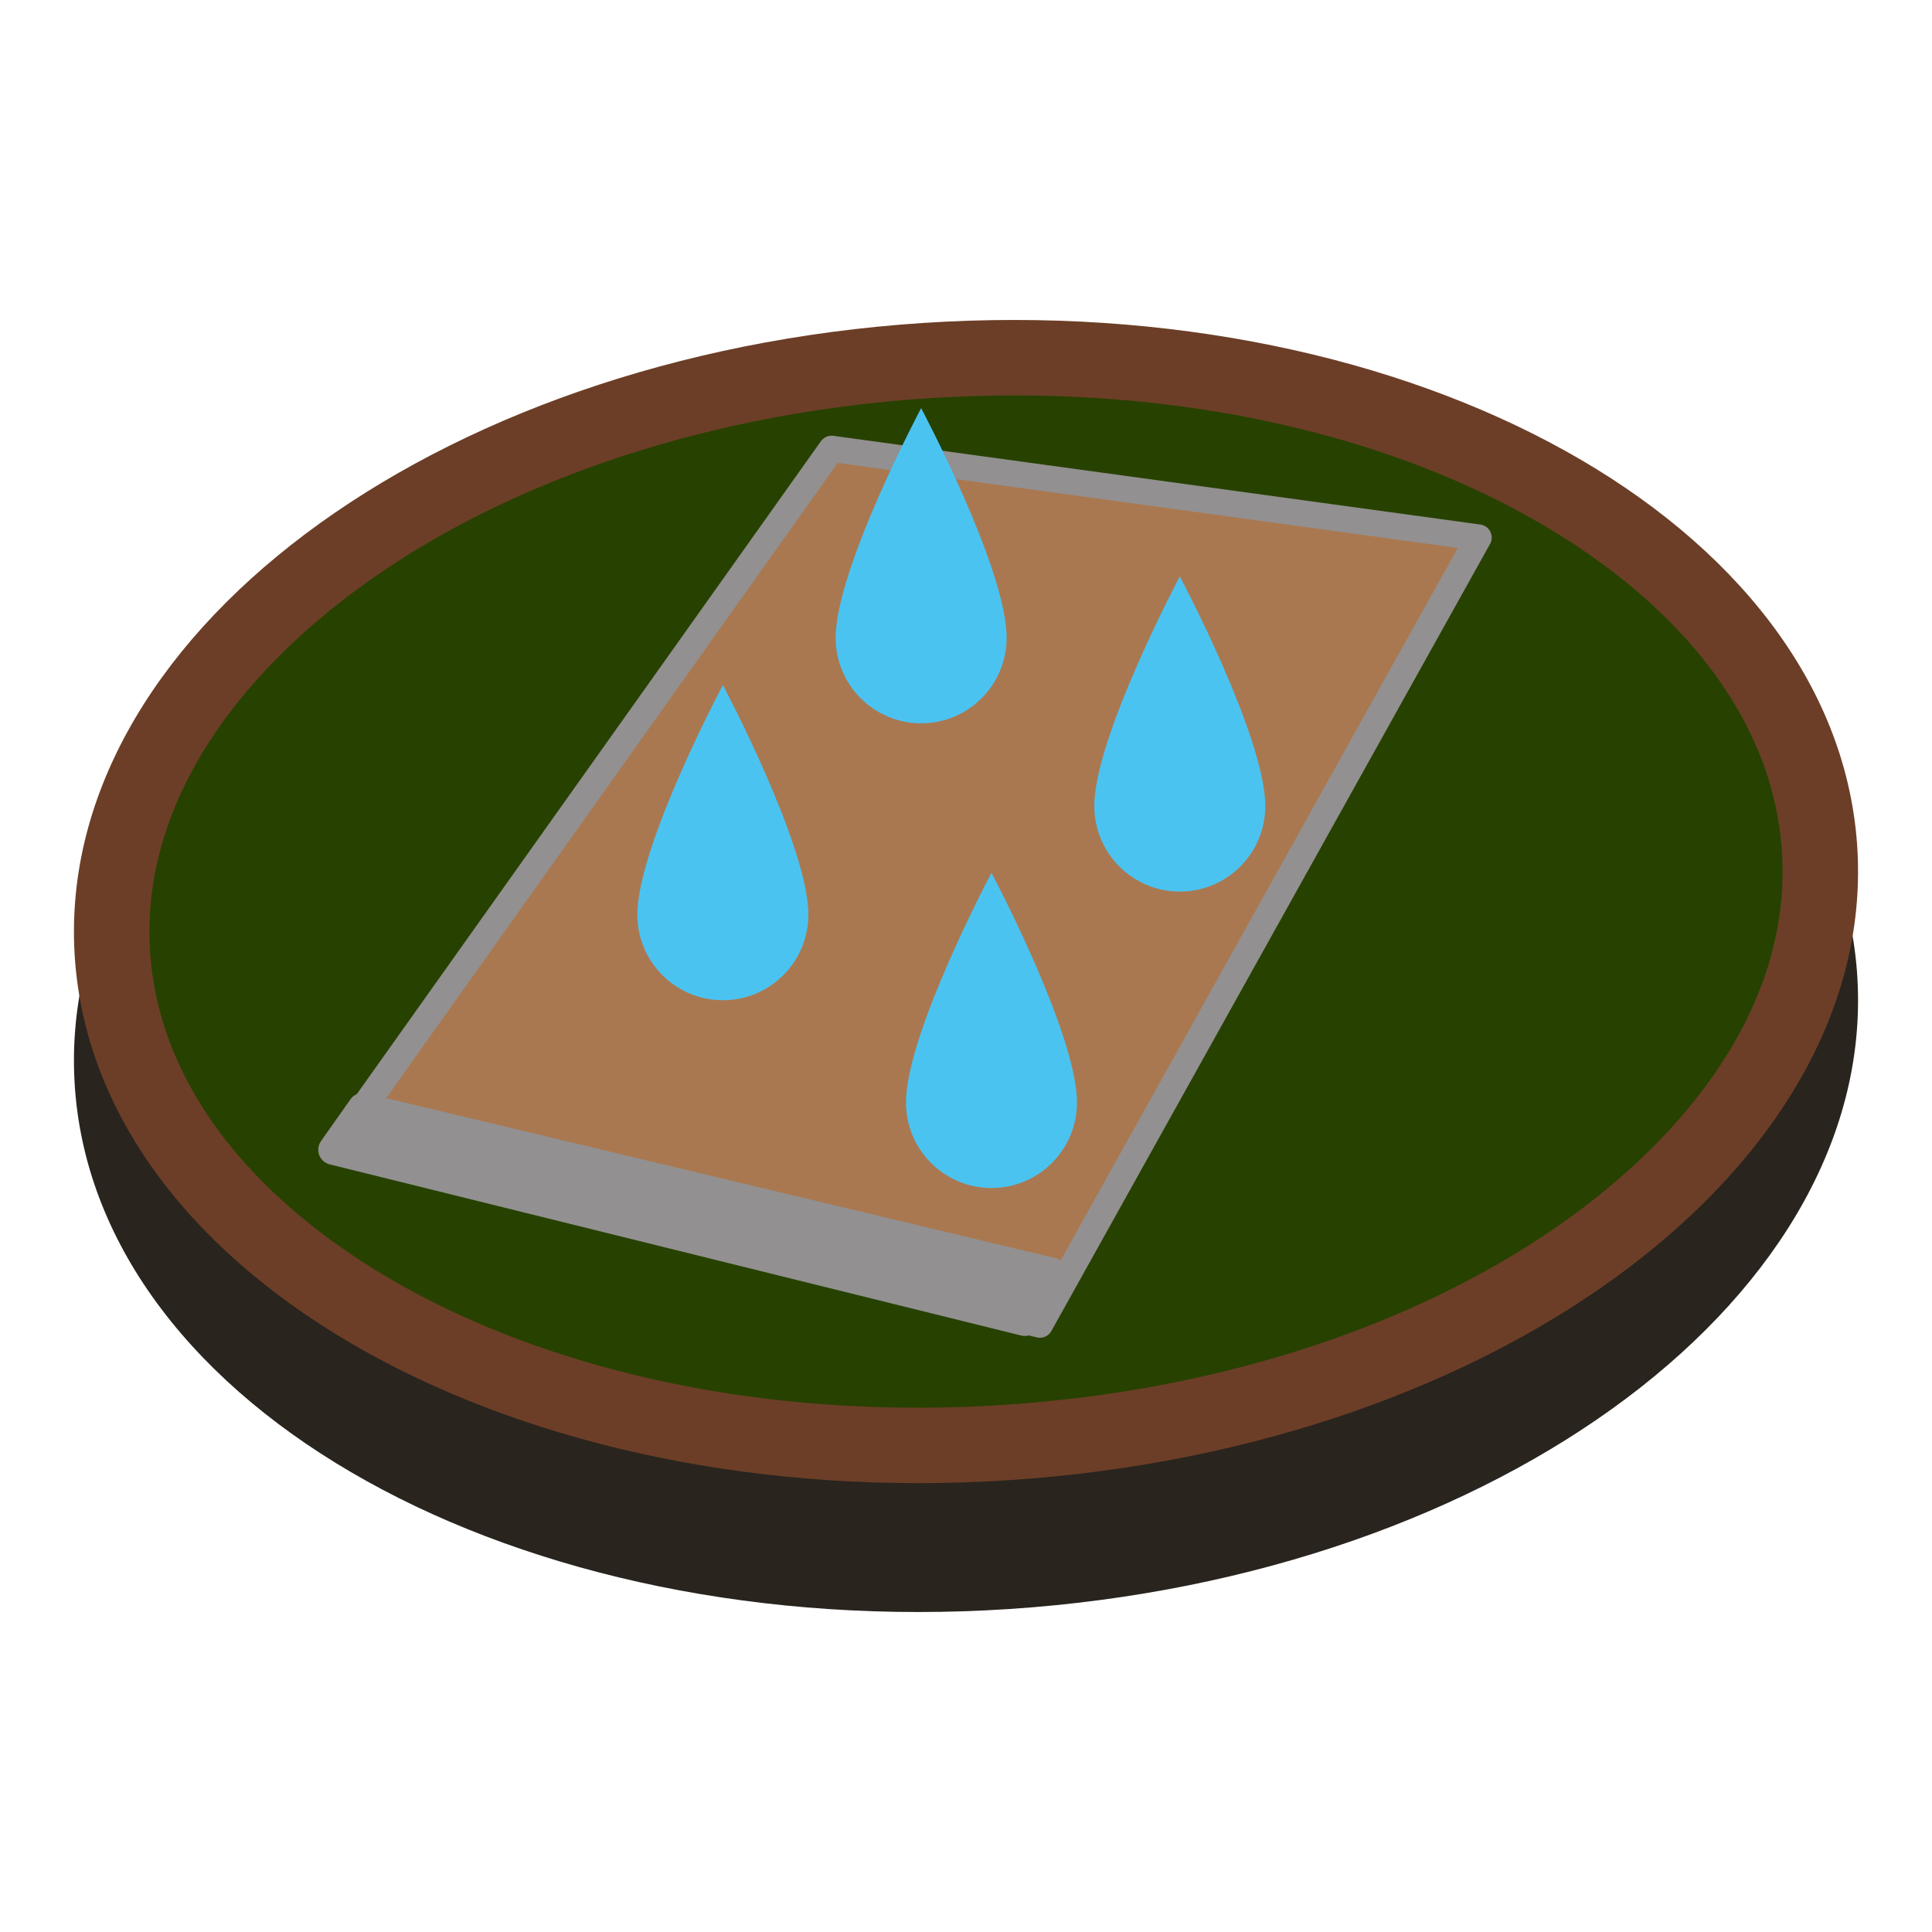
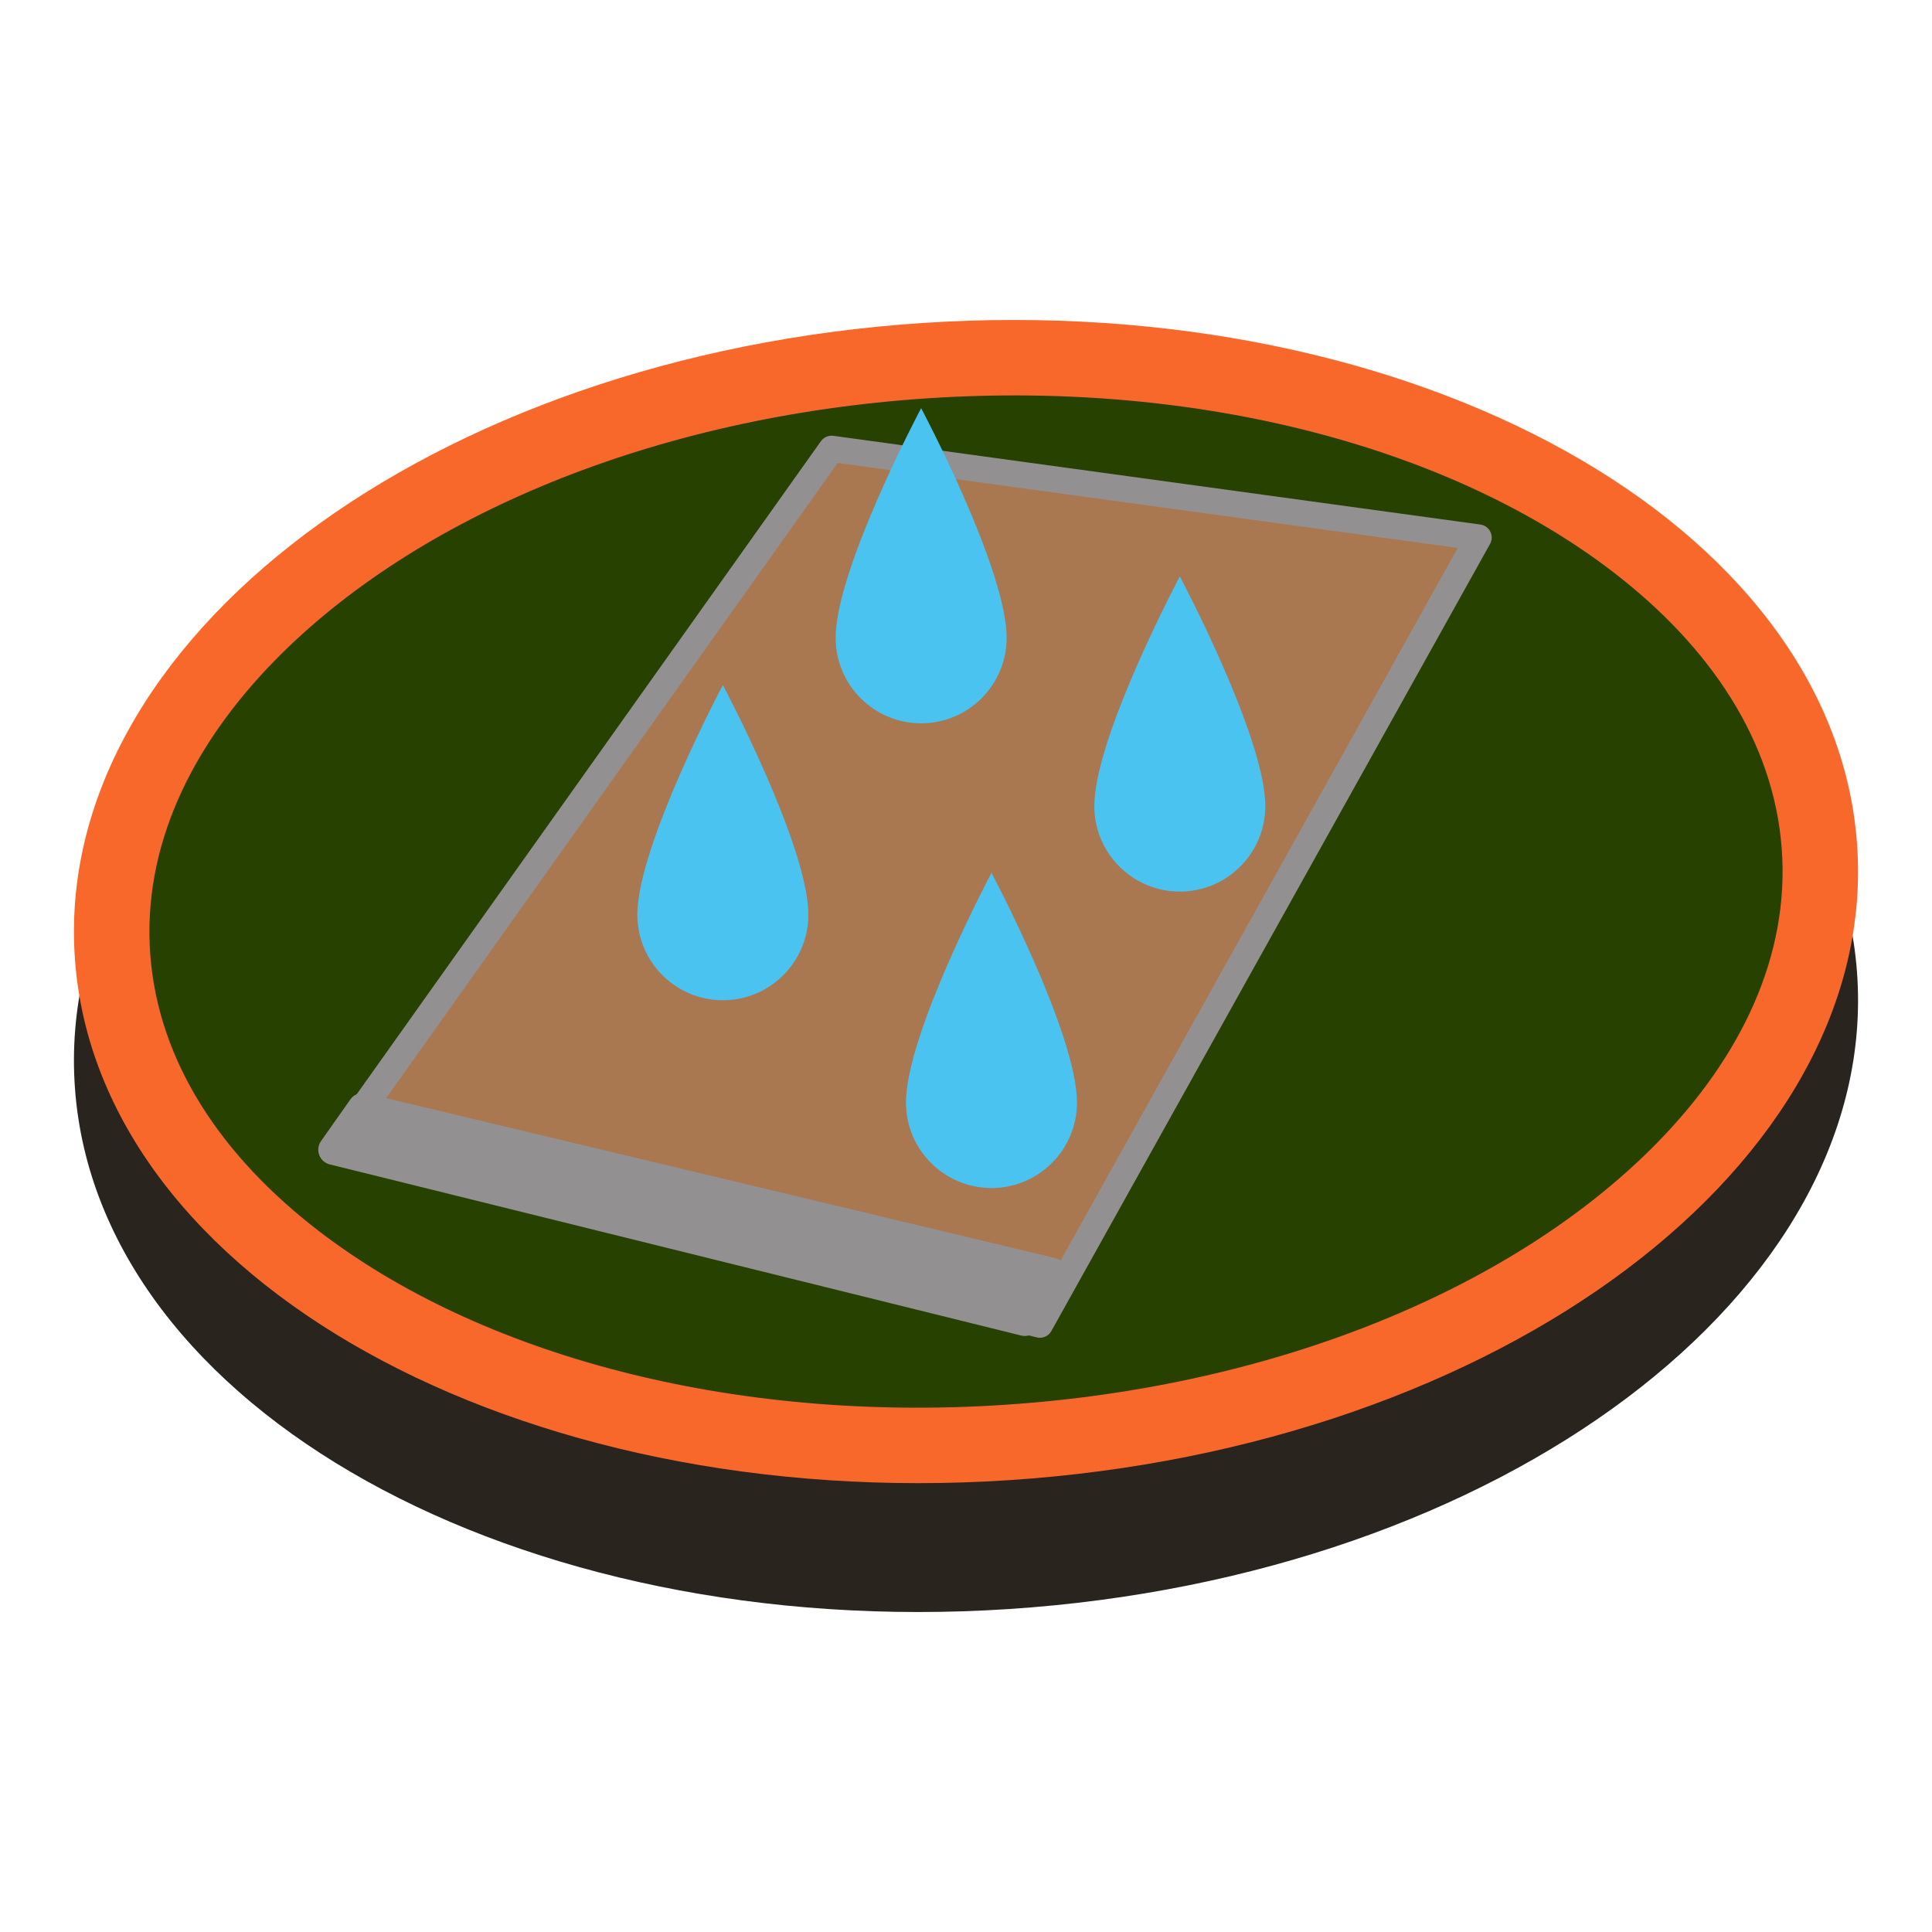
<svg xmlns="http://www.w3.org/2000/svg" width="100%" height="100%" viewBox="0 0 64 64" version="1.1" xml:space="preserve" style="fill-rule:evenodd;clip-rule:evenodd;stroke-linecap:round;stroke-linejoin:round;stroke-miterlimit:1.5;">
  <g id="b">
-     <path d="M30.567,14.968C46.868,13.895 60.723,21.603 61.515,32.193C62.308,42.783 49.731,52.229 33.432,53.301C17.132,54.372 3.276,46.663 2.485,36.077C1.694,25.491 14.266,16.043 30.567,14.968Z" style="fill:#29241e;fill-rule:nonzero;" />
-     <path d="M30.514,12.627C46.117,11.568 59.315,18.481 60.011,28.072C60.708,37.662 48.63,46.288 33.034,47.345C17.441,48.403 4.235,41.486 3.538,31.9C2.843,22.313 14.92,13.684 30.514,12.627Z" style="fill:#274100;fill-rule:nonzero;" />
-     <path d="M30.567,10.699C46.868,9.626 60.723,17.334 61.515,27.924C62.308,38.515 49.731,47.96 33.432,49.032C17.132,50.104 3.276,42.394 2.485,31.808C1.694,21.223 14.266,11.774 30.567,10.699ZM30.731,13.194C21.645,13.793 13.776,17.118 9.118,21.865C6.319,24.718 4.713,28.077 4.978,31.622C5.244,35.179 7.342,38.304 10.55,40.771C15.875,44.867 24.172,47.136 33.268,46.537C42.353,45.94 50.223,42.617 54.882,37.87C57.682,35.017 59.288,31.657 59.022,28.111C58.756,24.551 56.657,21.426 53.45,18.959C48.124,14.862 39.828,12.595 30.731,13.194Z" style="fill:#6c3e27;" />
+     <path d="M30.567,14.968C46.868,13.895 60.723,21.603 61.515,32.193C62.308,42.783 49.731,52.229 33.432,53.301C17.132,54.372 3.276,46.663 2.485,36.077C1.694,25.491 14.266,16.043 30.567,14.968Z" style="fill:rgb(41,36,30);fill-rule:nonzero;" />
+     <path d="M30.514,12.627C46.117,11.568 59.315,18.481 60.011,28.072C60.708,37.662 48.63,46.288 33.034,47.345C17.441,48.403 4.235,41.486 3.538,31.9C2.843,22.313 14.92,13.684 30.514,12.627Z" style="fill:rgb(39,65,0);fill-rule:nonzero;" />
+     <path d="M30.567,10.699C46.868,9.626 60.723,17.334 61.515,27.924C62.308,38.515 49.731,47.96 33.432,49.032C17.132,50.104 3.276,42.394 2.485,31.808C1.694,21.223 14.266,11.774 30.567,10.699ZM30.731,13.194C21.645,13.793 13.776,17.118 9.118,21.865C6.319,24.718 4.713,28.077 4.978,31.622C5.244,35.179 7.342,38.304 10.55,40.771C15.875,44.867 24.172,47.136 33.268,46.537C42.353,45.94 50.223,42.617 54.882,37.87C57.682,35.017 59.288,31.657 59.022,28.111C58.756,24.551 56.657,21.426 53.45,18.959C48.124,14.862 39.828,12.595 30.731,13.194Z" style="fill:rgb(249,104,43);" />
  </g>
  <g id="Layer1">
-     <path d="M27.548,15.19L48.98,17.807L34.448,43.88L11.043,38.087L27.548,15.19Z" style="fill:#aa7850;" />
-     <path d="M12.016,36.706L34.848,42.163L33.948,43.756L11.043,38.087L12.016,36.706Z" style="fill:#929090;stroke:#929090;stroke-width:1px;" />
-     <path d="M27.548,14.868L48.98,17.807L34.448,43.88L11.043,38.087L27.548,14.868Z" style="fill:none;stroke:#929090;stroke-width:0.87px;" />
-     <path d="M30.514,13.52C30.514,13.52 27.682,18.848 27.682,21.129C27.682,22.692 28.951,23.961 30.514,23.961C32.076,23.961 33.346,22.692 33.346,21.129C33.346,18.848 30.514,13.52 30.514,13.52Z" style="fill:#4bc3f1;" />
-     <path d="M23.946,22.693C23.946,22.693 21.113,28.021 21.113,30.302C21.113,31.865 22.383,33.134 23.946,33.134C25.508,33.134 26.778,31.865 26.778,30.302C26.778,28.021 23.946,22.693 23.946,22.693Z" style="fill:#4bc3f1;" />
-     <path d="M32.844,28.914C32.844,28.914 30.012,34.242 30.012,36.523C30.012,38.086 31.281,39.355 32.844,39.355C34.406,39.355 35.676,38.086 35.676,36.523C35.676,34.242 32.844,28.914 32.844,28.914Z" style="fill:#4bc3f1;" />
-     <path d="M39.083,19.094C39.083,19.094 36.251,24.422 36.251,26.703C36.251,28.266 37.521,29.535 39.083,29.535C40.646,29.535 41.915,28.266 41.915,26.703C41.915,24.422 39.083,19.094 39.083,19.094Z" style="fill:#4bc3f1;" />
+     <path d="M27.548,15.19L48.98,17.807L34.448,43.88L11.043,38.087L27.548,15.19Z" style="fill:rgb(170,120,80);" />
+     <path d="M12.016,36.706L34.848,42.163L33.948,43.756L11.043,38.087L12.016,36.706Z" style="fill:rgb(146,144,144);stroke:rgb(146,144,144);stroke-width:1px;" />
+     <path d="M27.548,14.868L48.98,17.807L34.448,43.88L11.043,38.087L27.548,14.868Z" style="fill:none;stroke:rgb(146,144,144);stroke-width:0.87px;" />
+     <path d="M30.514,13.52C30.514,13.52 27.682,18.848 27.682,21.129C27.682,22.692 28.951,23.961 30.514,23.961C32.076,23.961 33.346,22.692 33.346,21.129C33.346,18.848 30.514,13.52 30.514,13.52Z" style="fill:rgb(75,195,241);" />
+     <path d="M23.946,22.693C23.946,22.693 21.113,28.021 21.113,30.302C21.113,31.865 22.383,33.134 23.946,33.134C25.508,33.134 26.778,31.865 26.778,30.302C26.778,28.021 23.946,22.693 23.946,22.693Z" style="fill:rgb(75,195,241);" />
+     <path d="M32.844,28.914C32.844,28.914 30.012,34.242 30.012,36.523C30.012,38.086 31.281,39.355 32.844,39.355C34.406,39.355 35.676,38.086 35.676,36.523C35.676,34.242 32.844,28.914 32.844,28.914Z" style="fill:rgb(75,195,241);" />
+     <path d="M39.083,19.094C39.083,19.094 36.251,24.422 36.251,26.703C36.251,28.266 37.521,29.535 39.083,29.535C40.646,29.535 41.915,28.266 41.915,26.703C41.915,24.422 39.083,19.094 39.083,19.094Z" style="fill:rgb(75,195,241);" />
  </g>
</svg>
